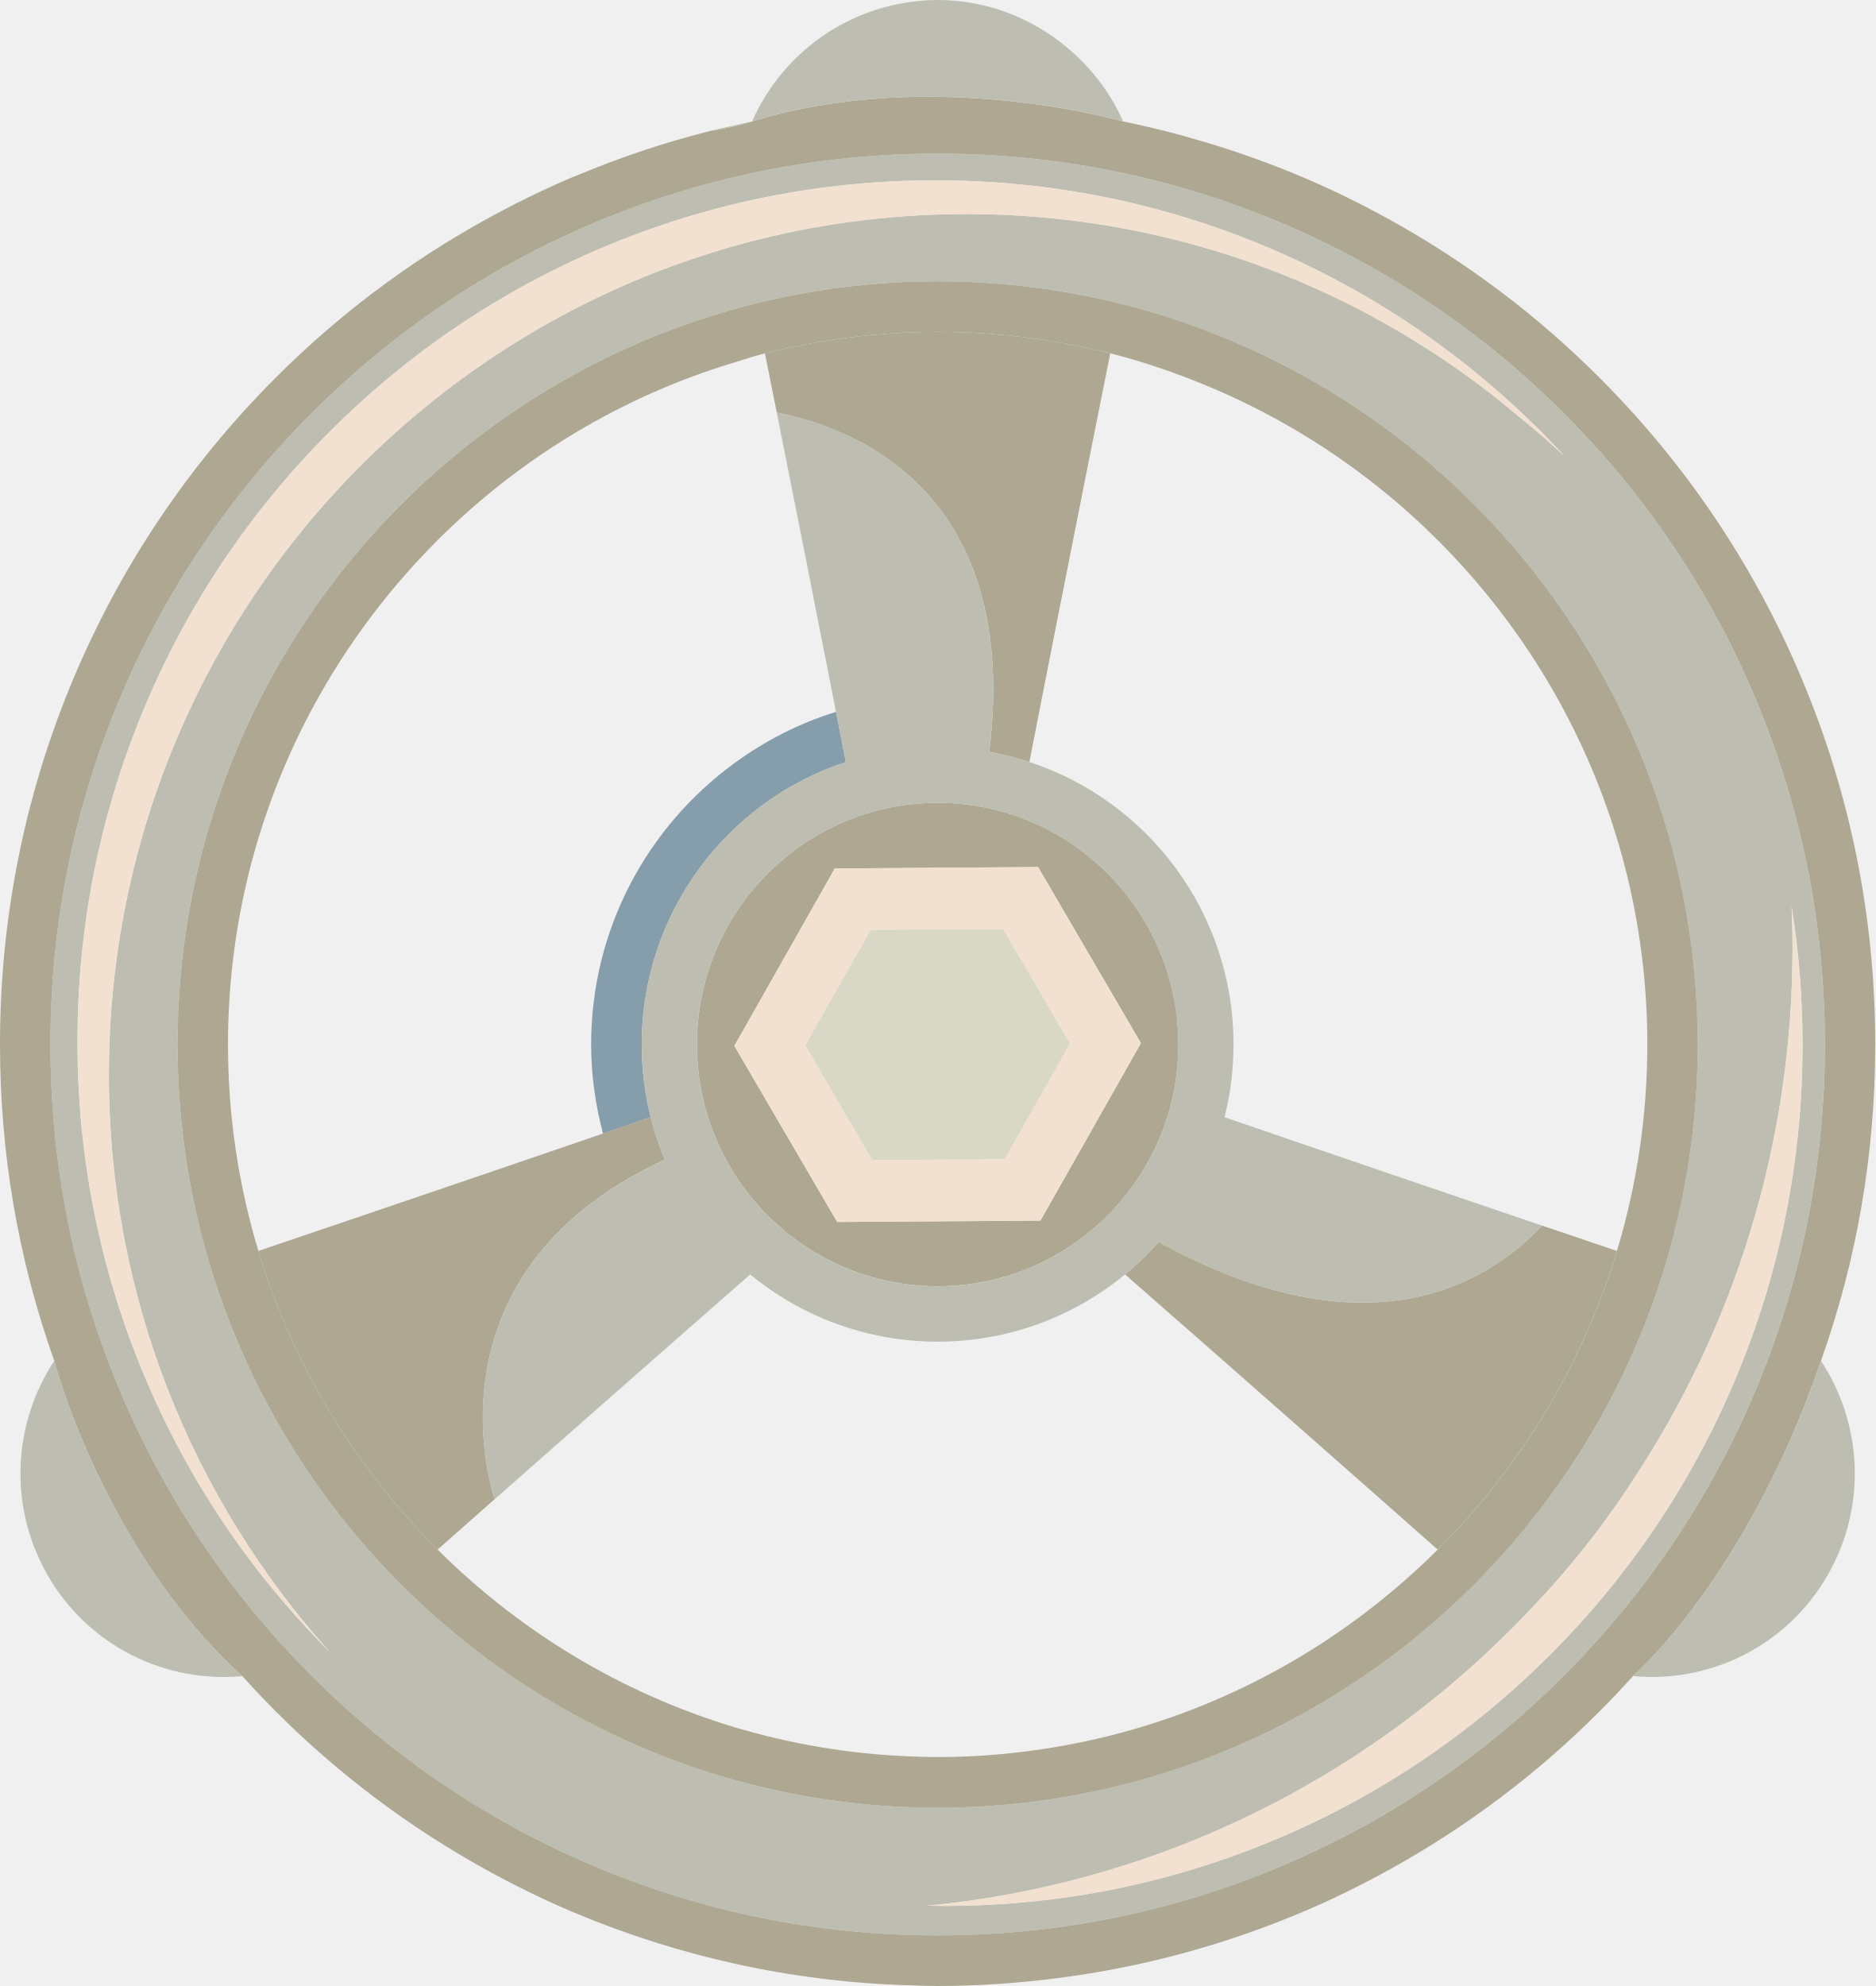
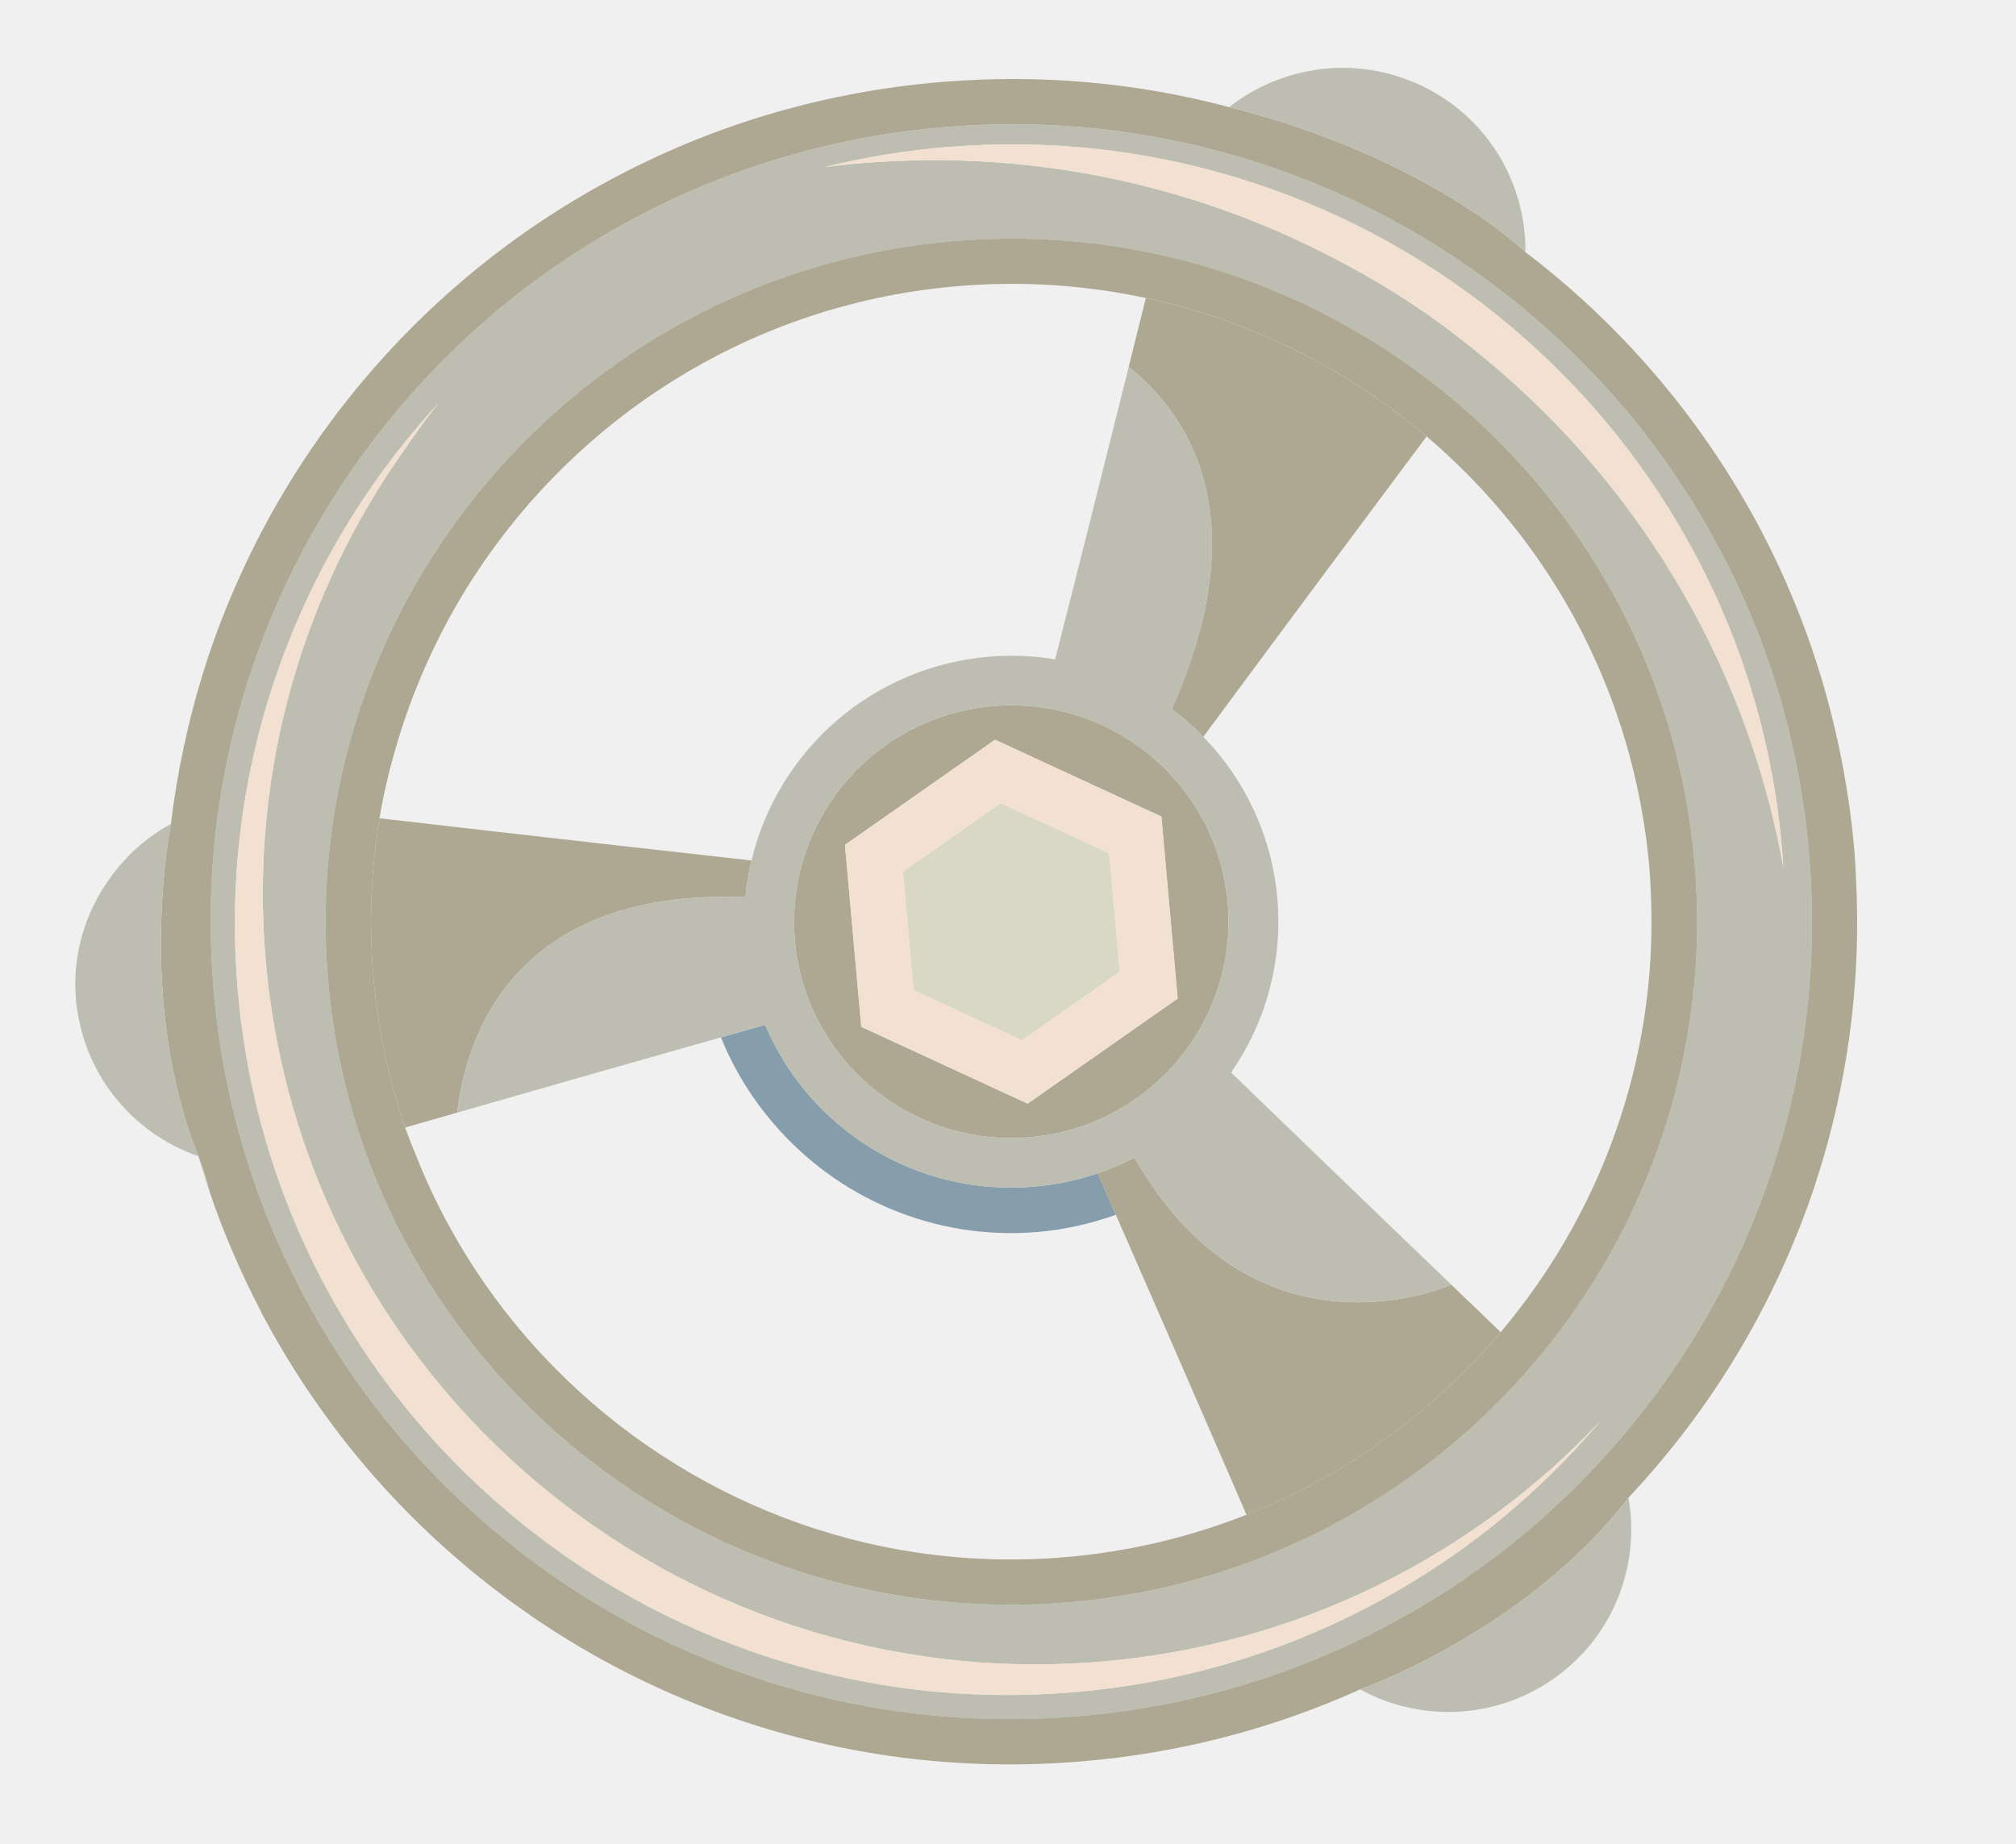
- <svg xmlns="http://www.w3.org/2000/svg" width="255" height="270" viewBox="0 0 255 270" fill="none">
-   <g clip-path="url(#clip0_2_162104)">
-     <path d="M115.014 103.595C114.572 101.322 114.126 99.049 113.679 96.78C108.626 98.336 103.961 100.75 99.788 103.807C88.045 112.41 80.381 126.293 80.381 142.006C80.381 146.199 80.976 150.244 81.996 154.114C84.153 153.375 86.314 152.633 88.475 151.89C87.682 148.73 87.26 145.419 87.26 142.01C87.26 124.078 98.904 108.876 115.014 103.6V103.595Z" fill="#869DAC" />
-     <path d="M134.52 102.223C136.388 102.554 138.206 103.015 139.974 103.591C140.416 101.318 140.862 99.045 141.309 96.776C142.168 92.392 143.023 88.049 143.866 83.768C146.502 70.424 149.006 57.86 150.973 48.033C143.453 46.138 135.59 45.13 127.496 45.13C119.402 45.13 111.535 46.142 104.015 48.038C104.519 50.551 105.056 53.239 105.622 56.081C116.505 58.254 138.809 67.015 134.516 102.227L134.52 102.223Z" fill="#AEA792" />
-     <path d="M67.262 203.823C67.262 203.823 56.552 173.335 90.392 157.643C89.615 155.789 88.975 153.865 88.479 151.882C86.318 152.624 84.157 153.367 82 154.105C80.794 154.52 79.595 154.931 78.393 155.341C74.195 156.781 70.038 158.199 65.981 159.585C54.4 163.538 43.632 167.188 35.133 170.067C39.827 185.605 48.309 199.505 59.502 210.671C61.51 208.896 63.7 206.963 65.981 204.947C66.411 204.565 66.82 204.209 67.258 203.819L67.262 203.823Z" fill="#AEA792" />
-     <path d="M157.555 168.856C156.15 170.44 154.622 171.913 152.985 173.261C156.663 176.48 160.348 179.711 163.98 182.901C168.381 186.763 172.686 190.554 176.818 194.192C181.144 198.004 185.234 201.612 189.015 204.947C191.292 206.959 193.49 208.9 195.494 210.672C206.687 199.501 215.169 185.605 219.863 170.067C216.752 169.013 213.339 167.856 209.695 166.62C202.03 174.746 185.829 184.332 157.555 168.852V168.856Z" fill="#AEA792" />
-     <path d="M80.534 253.599C95.412 259.916 111.212 263.118 127.496 263.118C143.779 263.118 159.58 259.916 174.458 253.599C188.825 247.497 201.728 238.765 212.806 227.645C223.883 216.524 232.581 203.574 238.659 189.147C244.951 174.211 248.141 158.349 248.141 142.002C248.141 125.654 244.951 109.792 238.659 94.856C232.581 80.433 223.883 67.479 212.806 56.358C201.728 45.237 188.829 36.506 174.458 30.404C159.58 24.087 143.779 20.885 127.496 20.885C111.212 20.885 95.412 24.087 80.534 30.404C66.167 36.506 53.263 45.237 42.186 56.358C31.109 67.479 22.411 80.429 16.333 94.856C10.04 109.792 6.851 125.654 6.851 142.002C6.851 158.349 10.04 174.211 16.333 189.147C22.411 203.57 31.109 216.524 42.186 227.645C53.263 238.765 66.163 247.497 80.534 253.599ZM243.621 123.253C244.604 129.408 245.108 135.663 245.108 141.997C245.108 157.805 242.022 173.145 235.936 187.588C230.06 201.533 221.648 214.06 210.938 224.812C200.228 235.563 187.75 244.009 173.859 249.907C159.472 256.017 144.193 259.115 128.446 259.115C127.657 259.115 126.868 259.103 126.079 259.086C158.406 255.971 187.283 240.997 208.339 218.544C213.454 213.197 218.07 207.361 222.107 201.118C235.779 180.428 243.741 155.611 243.741 128.927C243.741 127.027 243.699 125.136 243.617 123.253H243.621ZM44.702 224.447C33.993 213.695 25.58 201.168 19.705 187.223C13.618 172.779 10.532 157.44 10.532 141.632C10.532 125.824 13.618 110.485 19.705 96.042C25.58 82.096 33.993 69.57 44.702 58.818C55.412 48.066 67.89 39.621 81.781 33.723C96.168 27.613 111.448 24.514 127.194 24.514C142.941 24.514 158.22 27.613 172.607 33.723C186.498 39.621 198.977 48.066 209.686 58.818C210.732 59.867 211.748 60.938 212.748 62.016C210.686 60.091 208.558 58.254 206.377 56.495C186.106 39.397 159.96 29.098 131.413 29.098C67.014 29.098 14.809 81.507 14.809 146.158C14.809 176.301 26.159 203.781 44.801 224.53C44.773 224.501 44.739 224.472 44.711 224.438L44.702 224.447ZM24.146 142.006C24.146 84.797 70.51 38.252 127.496 38.252C184.482 38.252 230.845 84.797 230.845 142.006C230.845 199.215 184.482 245.759 127.496 245.759C70.51 245.759 24.146 199.215 24.146 142.006Z" fill="#BDBDB1" />
-     <path d="M131.413 29.102C159.96 29.102 186.11 39.401 206.377 56.499C208.558 58.258 210.686 60.096 212.748 62.02C211.748 60.938 210.732 59.868 209.686 58.822C198.977 48.071 186.499 39.626 172.607 33.727C158.22 27.617 142.941 24.519 127.194 24.519C111.448 24.519 96.168 27.617 81.781 33.727C67.89 39.626 55.412 48.071 44.703 58.822C33.993 69.574 25.58 82.101 19.705 96.046C13.619 110.489 10.532 125.829 10.532 141.637C10.532 157.445 13.619 172.784 19.705 187.227C25.58 201.173 33.993 213.699 44.703 224.451C44.731 224.48 44.764 224.509 44.793 224.542C26.151 203.794 14.8 176.314 14.8 146.17C14.8 81.52 67.006 29.11 131.405 29.11L131.413 29.102Z" fill="#F2E1D0" />
-     <path d="M208.344 218.544C187.288 240.997 158.41 255.972 126.083 259.087C126.872 259.103 127.661 259.116 128.451 259.116C144.197 259.116 159.476 256.017 173.863 249.907C187.759 244.009 200.233 235.563 210.943 224.812C221.656 214.06 230.065 201.534 235.94 187.588C242.026 173.145 245.113 157.806 245.113 141.998C245.113 135.664 244.609 129.409 243.625 123.253C243.704 125.136 243.749 127.023 243.749 128.927C243.749 155.611 235.783 180.433 222.115 201.119C218.078 207.366 213.463 213.198 208.348 218.544H208.344Z" fill="#F2E1D0" />
-     <path d="M127.5 174.862C145.548 174.862 160.232 160.12 160.232 142.002C160.232 123.884 145.548 109.142 127.5 109.142C109.452 109.142 94.768 123.884 94.768 142.002C94.768 160.12 109.452 174.862 127.5 174.862ZM113.518 118.064L141.16 117.877L155.142 141.815L141.482 165.94L113.84 166.126L99.858 142.189L113.518 118.06V118.064Z" fill="#AEA792" />
-     <path d="M136.606 157.598L145.506 141.881L136.396 126.289L118.389 126.409L109.493 142.126L118.6 157.722L136.606 157.598Z" fill="#D9D7C6" />
-     <path d="M78.393 260.144C85.347 263.06 92.499 265.313 99.788 266.939C107.622 268.685 115.625 269.676 123.752 269.909C125 269.946 126.244 270 127.496 270C133.012 270 138.466 269.614 143.866 268.922C150.688 268.046 157.402 266.632 163.98 264.662C168.322 263.359 172.607 261.837 176.818 260.061C176.921 260.016 177.028 259.983 177.132 259.937C181.21 258.207 185.168 256.258 189.015 254.13C199.493 248.335 209.095 241.109 217.652 232.515C219.161 231.001 220.627 229.449 222.053 227.869C222.053 227.869 237.568 214.43 247.612 185.012C252.513 171.245 254.992 156.81 254.992 142.006C254.992 124.734 251.62 107.968 244.964 92.18C238.543 76.937 229.35 63.248 217.648 51.501C209.087 42.907 199.485 35.681 189.011 29.886C185.164 27.758 181.206 25.809 177.127 24.079C177.024 24.033 176.917 24 176.813 23.954C172.603 22.179 168.318 20.657 163.976 19.354C160.265 18.243 156.514 17.28 152.721 16.513C152.721 16.513 126.678 8.947 102.271 16.513C100.399 17.094 98.515 17.509 96.627 17.791C90.425 19.342 84.339 21.387 78.389 23.88C78.216 23.954 78.034 24.004 77.86 24.079C73.782 25.813 69.824 27.758 65.977 29.886C55.499 35.681 45.896 42.907 37.335 51.501C25.63 63.252 16.441 76.937 10.016 92.18C3.372 107.968 0 124.734 0 142.006C0 156.814 2.483 171.245 7.379 185.012C7.379 185.012 14.073 210.709 32.939 227.869C33.125 228.039 33.327 228.259 33.538 228.516C34.778 229.868 36.038 231.204 37.339 232.511C45.901 241.105 55.503 248.331 65.981 254.126C69.828 256.254 73.786 258.203 77.864 259.933C78.038 260.008 78.216 260.07 78.393 260.14V260.144ZM42.19 227.645C31.113 216.524 22.415 203.574 16.337 189.148C10.044 174.211 6.855 158.349 6.855 142.002C6.855 125.655 10.044 109.793 16.337 94.856C22.415 80.433 31.113 67.479 42.19 56.358C53.267 45.238 66.167 36.506 80.538 30.405C95.416 24.087 111.216 20.885 127.5 20.885C143.784 20.885 159.584 24.087 174.462 30.405C188.829 36.506 201.732 45.238 212.81 56.358C223.887 67.479 232.585 80.429 238.663 94.856C244.956 109.793 248.145 125.655 248.145 142.002C248.145 158.349 244.956 174.211 238.663 189.148C232.585 203.57 223.887 216.524 212.81 227.645C201.732 238.766 188.833 247.497 174.462 253.599C159.584 259.916 143.784 263.118 127.5 263.118C111.216 263.118 95.416 259.916 80.538 253.599C66.171 247.497 53.267 238.766 42.19 227.645Z" fill="#AEA792" />
-     <path d="M96.631 17.782C98.519 17.505 100.403 17.086 102.275 16.505C101.444 16.671 100.618 16.882 99.792 17.065C98.738 17.301 97.68 17.517 96.635 17.778L96.631 17.782Z" fill="#BDBDB1" />
-     <path d="M222.057 227.869C232.452 228.843 242.955 223.824 248.517 214.151C253.925 204.748 253.207 193.49 247.616 185.012C237.572 214.425 222.057 227.869 222.057 227.869Z" fill="#BDBDB1" />
-     <path d="M127.5 245.76C184.486 245.76 230.85 199.215 230.85 142.006C230.85 84.797 184.486 38.253 127.5 38.253C70.514 38.253 24.146 84.793 24.146 142.006C24.146 199.219 70.51 245.76 127.496 245.76H127.5ZM59.507 210.676C48.314 199.505 39.831 185.61 35.137 170.071C32.452 161.182 31.001 151.762 31.001 142.002C31.001 112.058 44.657 85.308 65.985 67.525C69.878 64.277 74.022 61.345 78.397 58.736C85.062 54.762 92.227 51.576 99.792 49.295C101.201 48.872 102.589 48.399 104.023 48.038C111.543 46.142 119.406 45.13 127.504 45.13C135.603 45.13 143.461 46.142 150.981 48.034C155.456 49.162 159.782 50.664 163.988 52.398C168.447 54.235 172.727 56.404 176.826 58.86C181.119 61.436 185.193 64.331 189.023 67.525C210.352 85.308 224.003 112.062 224.003 142.002C224.003 151.758 222.553 161.182 219.867 170.071C215.173 185.61 206.691 199.51 195.498 210.676C193.432 212.738 191.262 214.7 189.019 216.57C185.189 219.76 181.115 222.655 176.822 225.227C172.727 227.683 168.438 229.835 163.984 231.669C157.592 234.299 150.857 236.252 143.87 237.455C138.544 238.372 133.082 238.878 127.5 238.878C126.244 238.878 125 238.832 123.757 238.783C115.46 238.463 107.428 237.09 99.792 234.788C92.231 232.507 85.058 229.321 78.397 225.352C74.03 222.747 69.878 219.814 65.985 216.57C63.742 214.7 61.573 212.738 59.507 210.676Z" fill="#AEA792" />
-     <path d="M102.01 173.261C108.952 178.969 117.823 182.399 127.496 182.399C137.168 182.399 146.043 178.973 152.981 173.261C154.617 171.913 156.146 170.441 157.55 168.856C185.82 184.341 202.025 174.75 209.69 166.625C203.372 164.48 196.357 162.095 189.01 159.59C185.023 158.229 180.937 156.831 176.813 155.421C175.54 154.985 174.268 154.55 172.995 154.11C170.838 153.372 168.677 152.629 166.517 151.887C167.31 148.726 167.731 145.412 167.731 142.006C167.731 124.071 156.084 108.864 139.969 103.596C138.201 103.02 136.379 102.559 134.515 102.227C138.808 67.015 116.505 58.255 105.622 56.081C107.981 67.894 110.828 82.234 113.679 96.785C114.125 99.054 114.567 101.327 115.013 103.6C98.903 108.872 87.26 124.075 87.26 142.01C87.26 145.42 87.681 148.73 88.475 151.891C88.97 153.874 89.611 155.798 90.388 157.653C56.548 173.34 67.257 203.828 67.257 203.832C70.72 200.775 74.501 197.44 78.389 194.014C84.264 188.837 90.474 183.378 96.792 177.841C98.531 176.314 100.267 174.792 102.01 173.265V173.261ZM127.496 109.146C145.543 109.146 160.228 123.888 160.228 142.006C160.228 160.125 145.543 174.867 127.496 174.867C109.448 174.867 94.763 160.125 94.763 142.006C94.763 123.888 109.448 109.146 127.496 109.146Z" fill="#BDBDB1" />
-     <path d="M141.482 165.943L155.142 141.819L141.16 117.881L113.518 118.068L99.858 142.196L113.841 166.134L141.482 165.948V165.943ZM118.39 126.409L136.396 126.289L145.503 141.885L136.603 157.602L118.596 157.722L109.49 142.126L118.39 126.409Z" fill="#F2E1D0" />
-     <path d="M7.379 185.012C1.789 193.49 1.07 204.748 6.479 214.151C12.04 223.824 22.543 228.843 32.943 227.869C14.073 210.708 7.384 185.012 7.384 185.012H7.379Z" fill="#BDBDB1" />
-     <path d="M143.867 5.488C139.284 2.07 133.649 0 127.496 0C126.224 0 124.98 0.112 123.753 0.282C114.122 1.597 106.069 7.885 102.271 16.509C126.678 8.943 152.721 16.509 152.721 16.509C150.779 12.095 147.68 8.333 143.862 5.492L143.867 5.488Z" fill="#BDBDB1" />
-   </g>
-   <defs>
-     <clipPath id="clip0_2_162104">
-       <rect width="255" height="270" fill="white" />
-     </clipPath>
-   </defs>
+ <svg xmlns="http://www.w3.org/2000/svg" width="305" height="279" viewBox="0 0 305 279" fill="none">
+   <path d="M115.755 155.068C113.526 155.696 111.297 156.328 109.073 156.96C111.04 161.868 113.83 166.318 117.221 170.225C126.762 181.218 141.23 187.712 156.889 186.417C161.068 186.072 165.05 185.145 168.822 183.809C167.909 181.721 166.991 179.628 166.073 177.536C162.988 178.587 159.724 179.28 156.326 179.561C138.455 181.039 122.345 170.688 115.759 155.068L115.755 155.068Z" fill="#869DAC" />
+   <path d="M112.779 135.741C112.955 133.853 113.264 132.003 113.693 130.193C111.391 129.94 109.089 129.682 106.791 129.425C102.351 128.93 97.952 128.435 93.617 127.948C80.101 126.421 67.373 124.961 57.418 123.811C56.148 131.461 55.792 139.381 56.459 147.447C57.126 155.514 58.783 163.271 61.292 170.609C63.756 169.899 66.39 169.143 69.175 168.344C70.445 157.319 77.337 134.369 112.783 135.745L112.779 135.741Z" fill="#AEA792" />
+   <path d="M219.577 194.396C219.577 194.396 190.076 207.582 171.648 175.151C169.864 176.078 167.999 176.875 166.064 177.532C166.982 179.625 167.9 181.717 168.814 183.806C169.327 184.974 169.835 186.134 170.343 187.299C172.123 191.364 173.88 195.389 175.595 199.319C180.489 210.535 185.014 220.965 188.584 229.198C203.682 223.239 216.836 213.64 227.042 201.565C225.107 199.71 223 197.687 220.803 195.58C220.387 195.183 219.998 194.805 219.573 194.4L219.577 194.396Z" fill="#AEA792" />
+   <path d="M177.286 107.292C178.981 108.562 180.575 109.964 182.053 111.483C184.958 107.553 187.874 103.614 190.754 99.731C194.24 95.028 197.663 90.424 200.948 86.007C204.39 81.381 207.65 77.007 210.662 72.965C212.479 70.53 214.233 68.179 215.832 66.036C203.777 55.802 189.23 48.493 173.357 45.096C172.564 48.284 171.692 51.781 170.76 55.514C179.49 62.483 190.379 77.839 177.282 107.293L177.286 107.292Z" fill="#AEA792" />
+   <path d="M268.089 177.067C273.159 161.718 275.048 145.708 273.705 129.48C272.363 113.251 267.87 97.769 260.347 83.462C253.082 69.647 243.317 57.507 231.321 47.384C219.325 37.261 205.702 29.66 190.824 24.792C175.419 19.752 159.348 17.88 143.057 19.228C126.765 20.575 111.22 25.061 96.853 32.564C82.981 39.81 70.787 49.546 60.617 61.502C50.448 73.458 42.809 87.034 37.913 101.858C32.843 117.207 30.954 133.217 32.296 149.445C33.638 165.674 38.132 181.156 45.654 195.463C52.919 209.278 62.685 221.418 74.68 231.541C86.677 241.664 100.299 249.265 115.178 254.133C130.583 259.173 146.653 261.045 162.945 259.697C179.236 258.35 194.781 253.864 209.149 246.361C223.021 239.115 235.214 229.379 245.384 217.423C255.554 205.467 263.193 191.891 268.089 177.067ZM124.744 25.278C130.798 23.791 136.99 22.773 143.303 22.25C159.057 20.948 174.598 22.759 189.494 27.634C203.876 32.34 217.054 39.691 228.652 49.479C240.249 59.266 249.694 71.005 256.718 84.363C263.993 98.198 268.34 113.17 269.638 128.862C269.703 129.649 269.756 130.436 269.804 131.224C264.035 99.264 246.732 71.719 222.62 52.585C216.869 47.928 210.673 43.81 204.118 40.301C182.372 28.381 156.983 22.491 130.39 24.691C128.496 24.847 126.615 25.044 124.745 25.282L124.744 25.278ZM241.99 215.179C232.157 226.738 220.367 236.155 206.953 243.16C193.06 250.416 178.028 254.756 162.274 256.059C146.519 257.362 130.978 255.55 116.082 250.675C101.7 245.969 88.522 238.618 76.924 228.831C65.327 219.044 55.882 207.304 48.858 193.946C41.584 180.112 37.236 165.14 35.938 149.447C34.64 133.754 36.469 118.271 41.372 103.429C46.106 89.099 53.494 75.968 63.326 64.408C64.286 63.28 65.268 62.179 66.261 61.093C64.513 63.307 62.857 65.579 61.284 67.898C45.915 89.509 37.806 116.415 40.158 144.865C45.466 209.044 102.001 256.753 166.431 251.424C196.472 248.939 222.923 235.363 242.064 215.073C242.038 215.105 242.011 215.14 241.981 215.171L241.99 215.179ZM161.523 242.46C104.509 247.175 54.302 204.806 49.605 148.014C44.908 91.222 87.472 41.18 144.487 36.464C201.501 31.749 251.708 74.118 256.405 130.91C261.102 187.703 218.538 237.745 161.523 242.46Z" fill="#BDBDB1" />
+   <path d="M40.163 144.865C37.81 116.415 45.919 89.505 61.288 67.898C62.861 65.579 64.517 63.306 66.266 61.093C65.269 62.179 64.286 63.28 63.331 64.408C53.498 75.967 46.11 89.099 41.377 103.429C36.474 118.271 34.645 133.754 35.943 149.447C37.241 165.139 41.588 180.112 48.863 193.946C55.886 207.304 65.332 219.043 76.929 228.831C88.527 238.618 101.705 245.969 116.087 250.675C130.983 255.55 146.524 257.362 162.278 256.059C178.032 254.756 193.065 250.415 206.957 243.159C220.371 236.155 232.162 226.738 241.994 215.179C242.021 215.148 242.047 215.112 242.078 215.081C222.937 235.37 196.485 248.947 166.445 251.431C102.014 256.76 45.48 209.052 40.172 144.872L40.163 144.865Z" fill="#F2E1D0" />
+   <path d="M222.62 52.581C246.732 71.715 264.035 99.26 269.804 131.221C269.756 130.433 269.703 129.645 269.638 128.859C268.34 113.166 263.993 98.194 256.718 84.359C249.694 70.997 240.249 59.262 228.652 49.475C217.054 39.684 203.876 32.337 189.494 27.631C174.598 22.756 159.057 20.944 143.303 22.247C136.99 22.769 130.798 23.787 124.744 25.274C126.615 25.041 128.492 24.84 130.389 24.683C156.982 22.483 182.376 28.377 204.118 40.293C210.676 43.801 216.869 47.92 222.619 52.577L222.62 52.581Z" fill="#F2E1D0" />
+   <path d="M185.749 136.75C184.262 118.764 168.36 105.344 150.303 106.838C132.246 108.331 118.765 124.181 120.252 142.167C121.74 160.154 137.642 173.573 155.699 172.08C173.755 170.586 187.237 154.737 185.749 136.75ZM130.297 155.366L127.832 127.834L150.536 111.926L175.705 123.551L178.169 151.084L155.465 166.991L130.293 155.367L130.297 155.366Z" fill="#AEA792" />
+   <path d="M167.794 129.097L151.397 121.523L136.609 131.888L138.213 149.823L154.609 157.393L169.402 147.032L167.794 129.097Z" fill="#D9D7C6" />
+   <path d="M274.789 178.66C277.122 171.49 278.777 164.176 279.797 156.779C280.891 148.827 281.22 140.77 280.781 132.651C280.716 131.404 280.667 130.16 280.564 128.912C280.109 123.415 279.275 118.012 278.14 112.687C276.705 105.96 274.742 99.386 272.236 92.993C270.58 88.772 268.71 84.627 266.594 80.578C266.54 80.479 266.498 80.374 266.444 80.275C264.384 76.353 262.115 72.569 259.677 68.911C253.038 58.946 245.046 49.972 235.775 42.152C234.142 40.774 232.475 39.44 230.782 38.15C230.782 38.15 216.11 23.795 185.964 16.21C171.84 12.461 157.25 11.18 142.496 12.4C125.283 13.824 108.852 18.566 93.667 26.501C79.004 34.156 66.12 44.447 55.378 57.076C47.518 66.317 41.108 76.482 36.197 87.398C34.393 91.407 32.776 95.513 31.389 99.719C31.352 99.826 31.327 99.936 31.29 100.043C29.868 104.385 28.704 108.781 27.764 113.216C26.962 117.005 26.312 120.823 25.86 124.667C25.86 124.667 20.466 151.245 30.018 174.945C30.751 176.762 31.32 178.606 31.757 180.464C33.814 186.517 36.354 192.414 39.328 198.138C39.417 198.305 39.482 198.482 39.571 198.649C41.635 202.57 43.9 206.355 46.337 210.013C52.976 219.978 60.969 228.952 70.24 236.776C82.916 247.473 97.311 255.503 113.032 260.65C129.313 265.97 146.3 267.948 163.514 266.524C178.272 265.304 192.449 261.64 205.765 255.625C205.765 255.625 230.823 246.836 246.37 226.62C246.524 226.421 246.726 226.201 246.965 225.97C248.211 224.623 249.438 223.257 250.633 221.852C258.493 212.612 264.902 202.447 269.814 191.526C271.617 187.517 273.234 183.412 274.622 179.205C274.682 179.026 274.729 178.844 274.785 178.661L274.789 178.66ZM245.384 217.419C235.214 229.375 223.025 239.111 209.148 246.357C194.781 253.86 179.236 258.346 162.945 259.693C146.653 261.041 130.582 259.169 115.178 254.129C100.303 249.26 86.676 241.66 74.68 231.537C62.684 221.414 52.919 209.278 45.654 195.459C38.132 181.152 33.638 165.669 32.296 149.441C30.954 133.213 32.843 117.203 37.912 101.854C42.809 87.034 50.447 73.454 60.617 61.498C70.787 49.541 82.976 39.806 96.853 32.56C111.22 25.057 126.765 20.571 143.057 19.224C159.348 17.876 175.419 19.748 190.824 24.788C205.698 29.657 219.325 37.257 231.321 47.38C243.317 57.503 253.082 69.639 260.347 83.458C267.869 97.765 272.363 113.247 273.705 129.476C275.047 145.704 273.158 161.714 268.089 177.063C263.192 191.883 255.554 205.463 245.384 217.419Z" fill="#AEA792" />
+   <path d="M31.749 180.461C31.316 178.602 30.743 176.759 30.01 174.942C30.244 175.756 30.523 176.562 30.773 177.37C31.096 178.401 31.398 179.437 31.744 180.457L31.749 180.461Z" fill="#BDBDB1" />
+   <path d="M230.782 38.146C230.897 27.705 225.029 17.651 214.931 12.906C205.113 8.291 193.953 9.936 185.965 16.206C216.106 23.792 230.782 38.146 230.782 38.146Z" fill="#BDBDB1" />
+   <path d="M256.405 130.906C251.708 74.114 201.5 31.745 144.486 36.46C87.472 41.176 44.907 91.218 49.604 148.01C54.301 204.802 104.505 247.176 161.523 242.46C218.542 237.744 261.102 187.703 256.405 130.91L256.405 130.906ZM227.045 201.56C216.835 213.636 203.686 223.235 188.587 229.193C179.95 232.603 170.681 234.824 160.954 235.629C131.112 238.097 103.327 226.693 83.847 206.902C80.29 203.291 77.025 199.403 74.064 195.257C69.555 188.943 65.79 182.065 62.892 174.713C62.355 173.344 61.769 172 61.291 170.6C58.782 163.262 57.125 155.51 56.458 147.439C55.79 139.368 56.151 131.453 57.416 123.802C58.172 119.25 59.312 114.815 60.693 110.48C62.157 105.885 63.966 101.441 66.076 97.153C68.289 92.663 70.839 88.364 73.706 84.284C89.67 61.562 115.208 45.752 145.046 43.284C154.769 42.48 164.281 43.148 173.361 45.092C189.233 48.489 203.785 55.797 215.836 66.032C218.061 67.921 220.195 69.921 222.244 72.003C225.739 75.557 228.96 79.379 231.877 83.445C234.662 87.323 237.161 91.42 239.355 95.708C242.503 101.861 245.005 108.412 246.78 115.276C248.132 120.508 249.087 125.91 249.547 131.474C249.65 132.725 249.707 133.969 249.76 135.212C250.126 143.507 249.42 151.625 247.755 159.424C246.104 167.148 243.521 174.559 240.113 181.524C237.877 186.091 235.297 190.471 232.385 194.618C230.706 197.008 228.929 199.331 227.045 201.56Z" fill="#AEA792" />
+   <path d="M186.254 162.285C191.37 154.896 194.058 145.773 193.261 136.133C192.463 126.493 188.317 117.931 182.053 111.488C180.575 109.968 178.981 108.566 177.286 107.297C190.388 77.847 179.495 62.487 170.765 55.518C169.148 61.991 167.35 69.18 165.458 76.708C164.431 80.793 163.375 84.981 162.309 89.207C161.98 90.511 161.651 91.815 161.317 93.12C160.759 95.33 160.197 97.545 159.636 99.76C156.42 99.23 153.083 99.083 149.689 99.363C131.814 100.842 117.619 113.703 113.697 130.197C113.268 132.007 112.96 133.86 112.783 135.745C77.337 134.369 70.444 157.319 69.175 168.344C80.754 165.019 94.81 161 109.076 156.959C111.301 156.328 113.53 155.7 115.758 155.068C122.34 170.688 138.451 181.039 156.326 179.561C159.724 179.28 162.988 178.587 166.072 177.536C168.007 176.878 169.873 176.081 171.656 175.154C190.08 207.586 219.581 194.4 219.585 194.399C216.253 191.201 212.618 187.708 208.883 184.115C203.24 178.687 197.288 172.947 191.248 167.108C189.583 165.5 187.923 163.896 186.258 162.284L186.254 162.285ZM120.257 142.171C118.769 124.184 132.25 108.335 150.307 106.841C168.364 105.348 184.266 118.767 185.753 136.754C187.241 154.74 173.76 170.59 155.703 172.083C137.646 173.577 121.744 160.157 120.257 142.171Z" fill="#BDBDB1" />
+   <path d="M175.708 123.55L150.54 111.925L127.836 127.833L130.3 155.365L155.473 166.99L178.177 151.082L175.713 123.55L175.708 123.55ZM138.212 149.823L136.608 131.888L151.401 121.527L167.797 129.101L169.402 147.036L154.609 157.397L138.212 149.823Z" fill="#F2E1D0" />
+   <path d="M205.766 255.625C214.676 260.497 225.955 260.286 234.88 254.121C244.062 247.781 248.198 236.9 246.37 226.616C230.823 246.836 205.765 255.621 205.765 255.621L205.766 255.625Z" fill="#BDBDB1" />
+   <path d="M15.602 134.4C12.574 139.248 10.975 145.035 11.482 151.167C11.587 152.435 11.801 153.665 12.072 154.874C14.176 164.364 21.107 171.871 30.014 174.945C20.462 151.245 25.856 124.667 25.856 124.667C21.618 126.966 18.124 130.365 15.607 134.404L15.602 134.4Z" fill="#BDBDB1" />
</svg>
